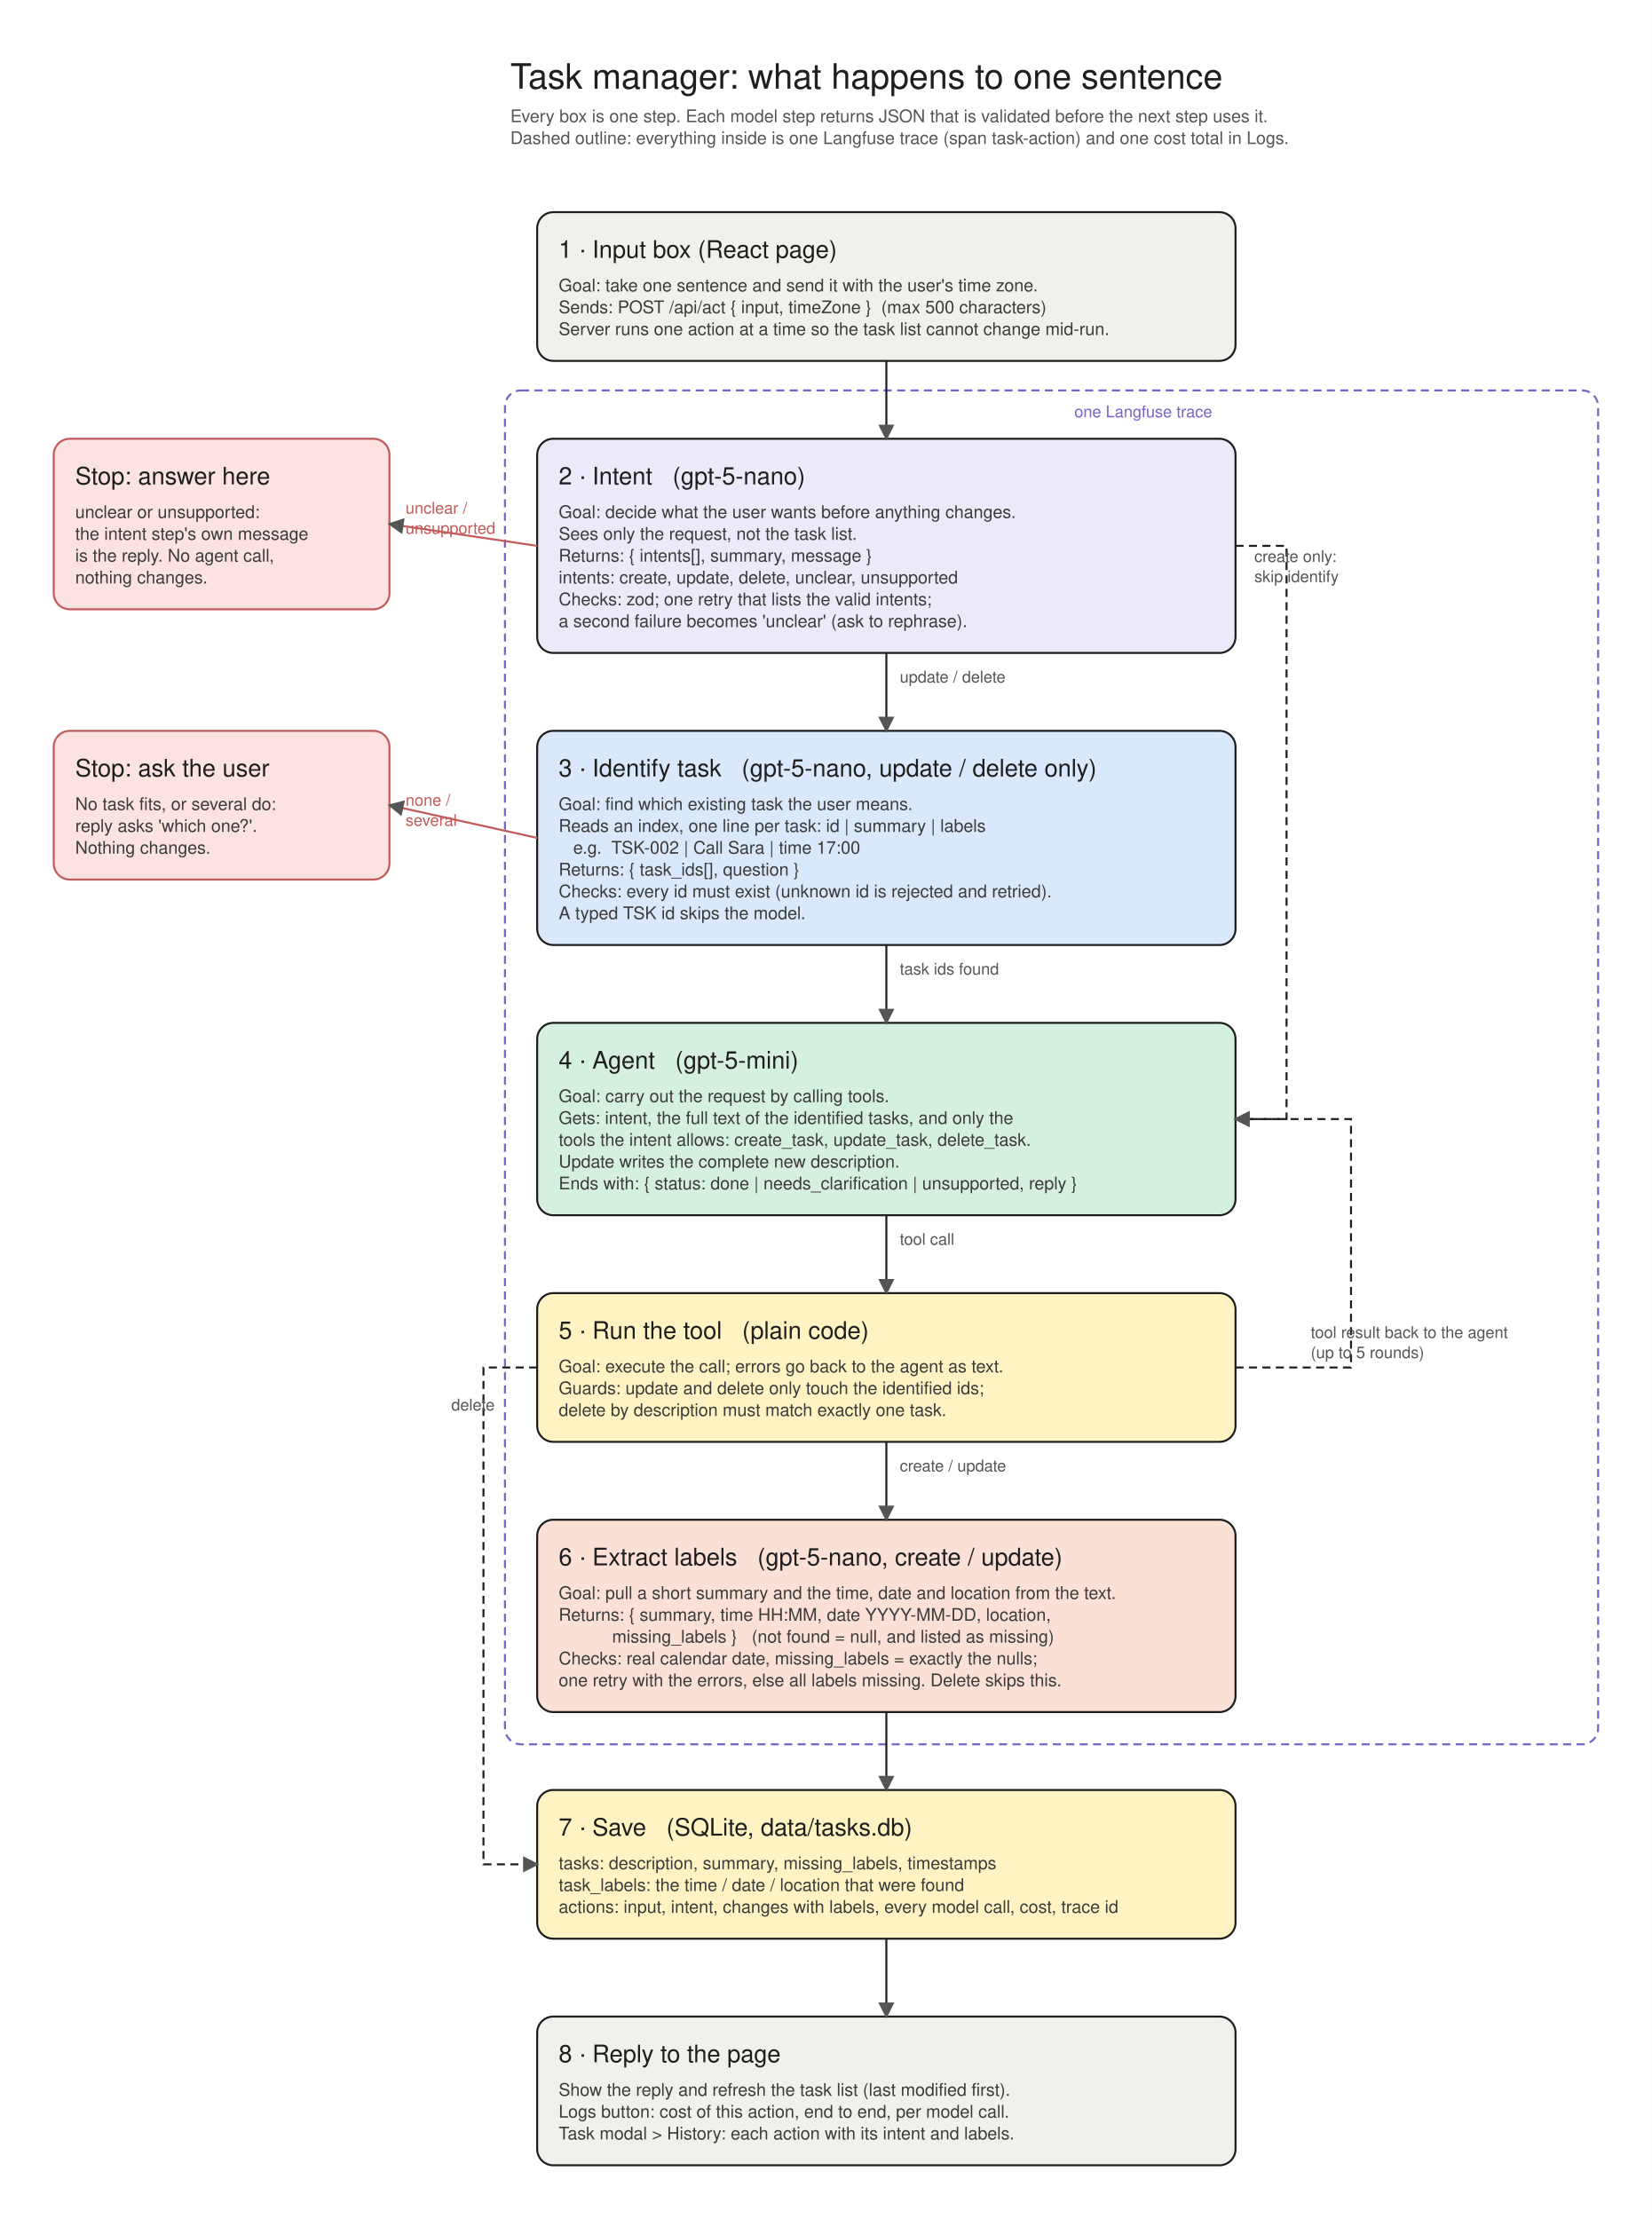
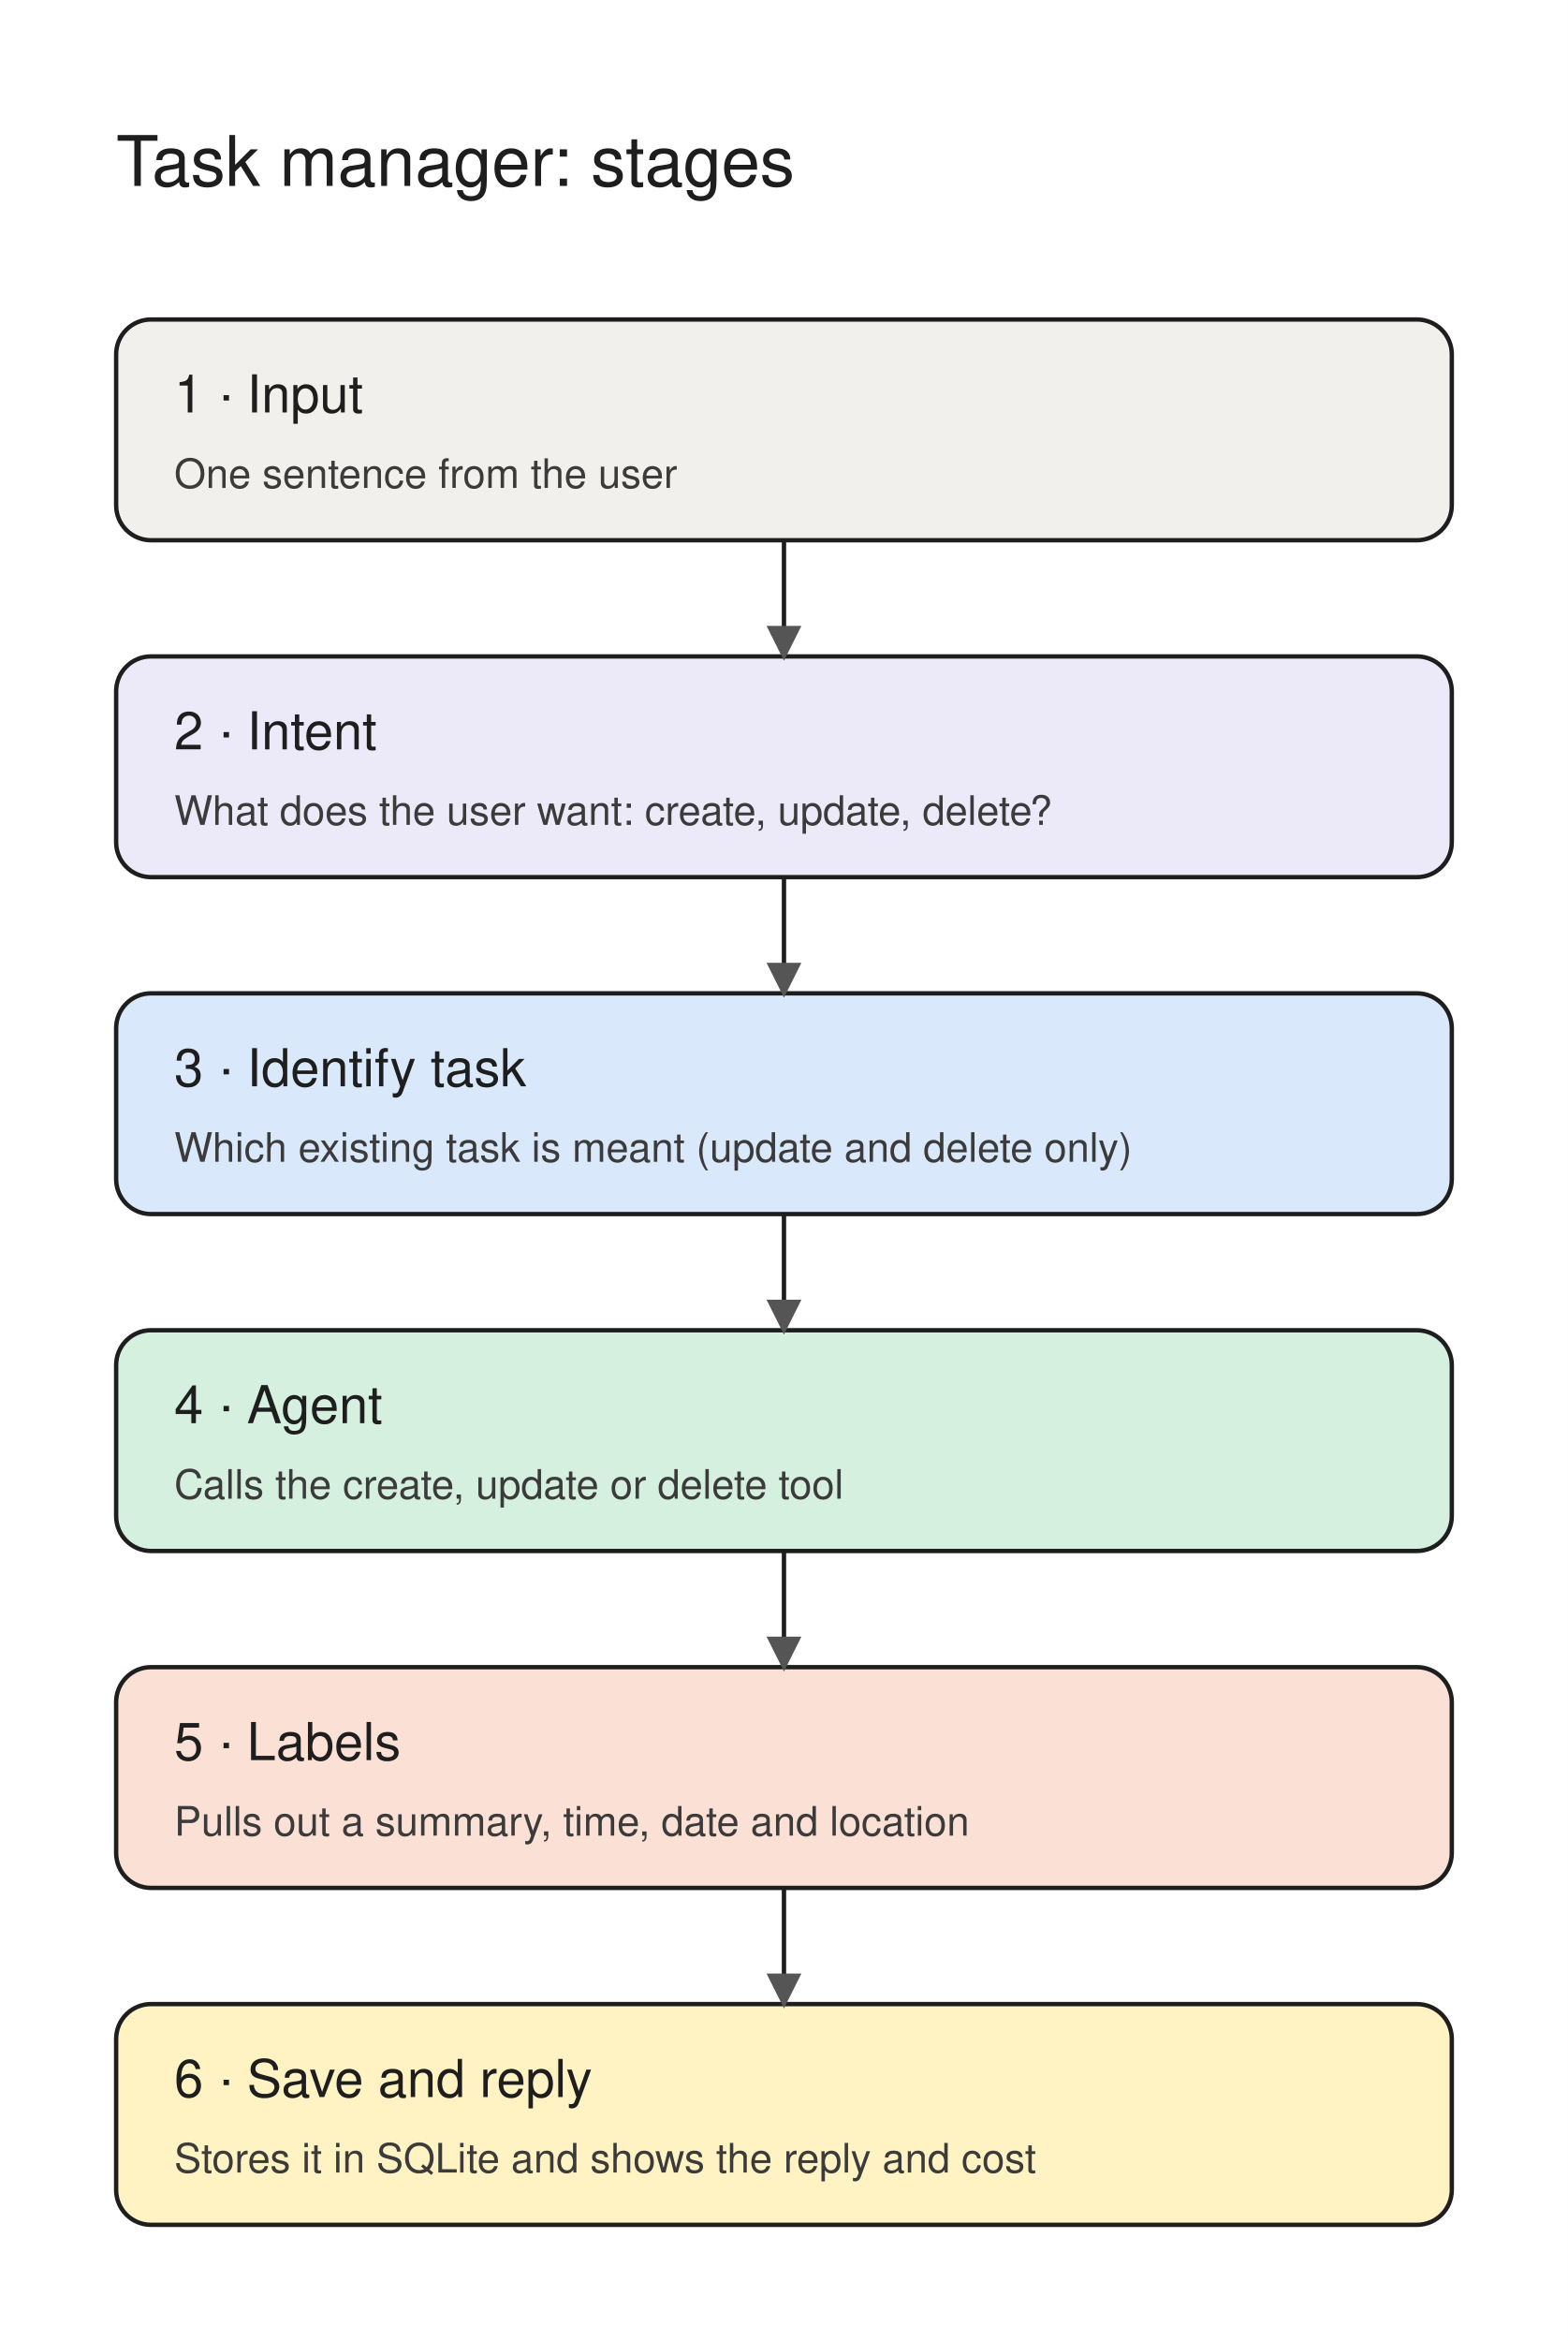
- <svg xmlns="http://www.w3.org/2000/svg" viewBox="-80 -158 1230 1652.5" width="1230" height="1652.5">
+ <svg xmlns="http://www.w3.org/2000/svg" viewBox="-40 -110 540 806" width="540" height="806">
  <defs>
    <marker id="a" markerWidth="8" markerHeight="8" refX="7" refY="4" orient="auto">
      <path d="M0,0 L8,4 L0,8 z" fill="#555" />
    </marker>
  </defs>
-   <rect x="-80" y="-158" width="100%" height="100%" fill="#fff" />
-   <rect x="296" y="132.75" width="814" height="1008.25" rx="12" fill="transparent" stroke="#7b61c9" stroke-width="1.5" stroke-dasharray="6 4" />
-   <text x="300" y="-92" font-size="26" fill="#1e1e1e" font-family="Helvetica, Arial, sans-serif" xml:space="preserve">Task manager: what happens to one sentence</text>
-   <text x="300" y="-67" font-size="13" fill="#555555" font-family="Helvetica, Arial, sans-serif" xml:space="preserve">Every box is one step. Each model step returns JSON that is validated before the next step uses it.</text>
-   <text x="300" y="-50.75" font-size="13" fill="#555555" font-family="Helvetica, Arial, sans-serif" xml:space="preserve">Dashed outline: everything inside is one Langfuse trace (span task-action) and one cost total in Logs.</text>
-   <rect x="320" y="0" width="520" height="110.75" rx="12" fill="#f1f0ec" stroke="#1e1e1e" stroke-width="1.5" />
-   <text x="336" y="34" font-size="18" fill="#1e1e1e" font-family="Helvetica, Arial, sans-serif" xml:space="preserve">1 · Input box (React page)</text>
-   <text x="336" y="59" font-size="13" fill="#3b3b3b" font-family="Helvetica, Arial, sans-serif" xml:space="preserve">Goal: take one sentence and send it with the user's time zone.</text>
-   <text x="336" y="75.25" font-size="13" fill="#3b3b3b" font-family="Helvetica, Arial, sans-serif" xml:space="preserve">Sends: POST /api/act { input, timeZone }  (max 500 characters)</text>
-   <text x="336" y="91.5" font-size="13" fill="#3b3b3b" font-family="Helvetica, Arial, sans-serif" xml:space="preserve">Server runs one action at a time so the task list cannot change mid-run.</text>
-   <rect x="320" y="168.75" width="520" height="159.5" rx="12" fill="#ece9f8" stroke="#1e1e1e" stroke-width="1.5" />
-   <text x="336" y="202.75" font-size="18" fill="#1e1e1e" font-family="Helvetica, Arial, sans-serif" xml:space="preserve">2 · Intent   (gpt-5-nano)</text>
-   <text x="336" y="227.75" font-size="13" fill="#3b3b3b" font-family="Helvetica, Arial, sans-serif" xml:space="preserve">Goal: decide what the user wants before anything changes.</text>
-   <text x="336" y="244" font-size="13" fill="#3b3b3b" font-family="Helvetica, Arial, sans-serif" xml:space="preserve">Sees only the request, not the task list.</text>
-   <text x="336" y="260.25" font-size="13" fill="#3b3b3b" font-family="Helvetica, Arial, sans-serif" xml:space="preserve">Returns: { intents[], summary, message }</text>
-   <text x="336" y="276.5" font-size="13" fill="#3b3b3b" font-family="Helvetica, Arial, sans-serif" xml:space="preserve">intents: create, update, delete, unclear, unsupported</text>
-   <text x="336" y="292.75" font-size="13" fill="#3b3b3b" font-family="Helvetica, Arial, sans-serif" xml:space="preserve">Checks: zod; one retry that lists the valid intents;</text>
-   <text x="336" y="309" font-size="13" fill="#3b3b3b" font-family="Helvetica, Arial, sans-serif" xml:space="preserve">a second failure becomes 'unclear' (ask to rephrase).</text>
-   <rect x="320" y="386.25" width="520" height="159.5" rx="12" fill="#d9e8fb" stroke="#1e1e1e" stroke-width="1.5" />
-   <text x="336" y="420.25" font-size="18" fill="#1e1e1e" font-family="Helvetica, Arial, sans-serif" xml:space="preserve">3 · Identify task   (gpt-5-nano, update / delete only)</text>
-   <text x="336" y="445.25" font-size="13" fill="#3b3b3b" font-family="Helvetica, Arial, sans-serif" xml:space="preserve">Goal: find which existing task the user means.</text>
-   <text x="336" y="461.5" font-size="13" fill="#3b3b3b" font-family="Helvetica, Arial, sans-serif" xml:space="preserve">Reads an index, one line per task: id | summary | labels</text>
-   <text x="336" y="477.75" font-size="13" fill="#3b3b3b" font-family="Helvetica, Arial, sans-serif" xml:space="preserve">   e.g.  TSK-002 | Call Sara | time 17:00</text>
-   <text x="336" y="494" font-size="13" fill="#3b3b3b" font-family="Helvetica, Arial, sans-serif" xml:space="preserve">Returns: { task_ids[], question }</text>
-   <text x="336" y="510.25" font-size="13" fill="#3b3b3b" font-family="Helvetica, Arial, sans-serif" xml:space="preserve">Checks: every id must exist (unknown id is rejected and retried).</text>
-   <text x="336" y="526.5" font-size="13" fill="#3b3b3b" font-family="Helvetica, Arial, sans-serif" xml:space="preserve">A typed TSK id skips the model.</text>
-   <rect x="320" y="603.75" width="520" height="143.25" rx="12" fill="#d6f0e0" stroke="#1e1e1e" stroke-width="1.5" />
-   <text x="336" y="637.75" font-size="18" fill="#1e1e1e" font-family="Helvetica, Arial, sans-serif" xml:space="preserve">4 · Agent   (gpt-5-mini)</text>
-   <text x="336" y="662.75" font-size="13" fill="#3b3b3b" font-family="Helvetica, Arial, sans-serif" xml:space="preserve">Goal: carry out the request by calling tools.</text>
-   <text x="336" y="679" font-size="13" fill="#3b3b3b" font-family="Helvetica, Arial, sans-serif" xml:space="preserve">Gets: intent, the full text of the identified tasks, and only the</text>
-   <text x="336" y="695.25" font-size="13" fill="#3b3b3b" font-family="Helvetica, Arial, sans-serif" xml:space="preserve">tools the intent allows: create_task, update_task, delete_task.</text>
-   <text x="336" y="711.5" font-size="13" fill="#3b3b3b" font-family="Helvetica, Arial, sans-serif" xml:space="preserve">Update writes the complete new description.</text>
-   <text x="336" y="727.75" font-size="13" fill="#3b3b3b" font-family="Helvetica, Arial, sans-serif" xml:space="preserve">Ends with: { status: done | needs_clarification | unsupported, reply }</text>
-   <rect x="320" y="805" width="520" height="110.75" rx="12" fill="#fff3c4" stroke="#1e1e1e" stroke-width="1.5" />
-   <text x="336" y="839" font-size="18" fill="#1e1e1e" font-family="Helvetica, Arial, sans-serif" xml:space="preserve">5 · Run the tool   (plain code)</text>
-   <text x="336" y="864" font-size="13" fill="#3b3b3b" font-family="Helvetica, Arial, sans-serif" xml:space="preserve">Goal: execute the call; errors go back to the agent as text.</text>
-   <text x="336" y="880.25" font-size="13" fill="#3b3b3b" font-family="Helvetica, Arial, sans-serif" xml:space="preserve">Guards: update and delete only touch the identified ids;</text>
-   <text x="336" y="896.5" font-size="13" fill="#3b3b3b" font-family="Helvetica, Arial, sans-serif" xml:space="preserve">delete by description must match exactly one task.</text>
-   <rect x="320" y="973.75" width="520" height="143.25" rx="12" fill="#fbe0d6" stroke="#1e1e1e" stroke-width="1.5" />
-   <text x="336" y="1007.75" font-size="18" fill="#1e1e1e" font-family="Helvetica, Arial, sans-serif" xml:space="preserve">6 · Extract labels   (gpt-5-nano, create / update)</text>
-   <text x="336" y="1032.75" font-size="13" fill="#3b3b3b" font-family="Helvetica, Arial, sans-serif" xml:space="preserve">Goal: pull a short summary and the time, date and location from the text.</text>
-   <text x="336" y="1049" font-size="13" fill="#3b3b3b" font-family="Helvetica, Arial, sans-serif" xml:space="preserve">Returns: { summary, time HH:MM, date YYYY-MM-DD, location,</text>
-   <text x="336" y="1065.25" font-size="13" fill="#3b3b3b" font-family="Helvetica, Arial, sans-serif" xml:space="preserve">           missing_labels }   (not found = null, and listed as missing)</text>
-   <text x="336" y="1081.5" font-size="13" fill="#3b3b3b" font-family="Helvetica, Arial, sans-serif" xml:space="preserve">Checks: real calendar date, missing_labels = exactly the nulls;</text>
-   <text x="336" y="1097.75" font-size="13" fill="#3b3b3b" font-family="Helvetica, Arial, sans-serif" xml:space="preserve">one retry with the errors, else all labels missing. Delete skips this.</text>
-   <rect x="320" y="1175" width="520" height="110.75" rx="12" fill="#fff3c4" stroke="#1e1e1e" stroke-width="1.5" />
-   <text x="336" y="1209" font-size="18" fill="#1e1e1e" font-family="Helvetica, Arial, sans-serif" xml:space="preserve">7 · Save   (SQLite, data/tasks.db)</text>
-   <text x="336" y="1234" font-size="13" fill="#3b3b3b" font-family="Helvetica, Arial, sans-serif" xml:space="preserve">tasks: description, summary, missing_labels, timestamps</text>
-   <text x="336" y="1250.25" font-size="13" fill="#3b3b3b" font-family="Helvetica, Arial, sans-serif" xml:space="preserve">task_labels: the time / date / location that were found</text>
-   <text x="336" y="1266.5" font-size="13" fill="#3b3b3b" font-family="Helvetica, Arial, sans-serif" xml:space="preserve">actions: input, intent, changes with labels, every model call, cost, trace id</text>
-   <rect x="320" y="1343.75" width="520" height="110.75" rx="12" fill="#f1f0ec" stroke="#1e1e1e" stroke-width="1.5" />
-   <text x="336" y="1377.75" font-size="18" fill="#1e1e1e" font-family="Helvetica, Arial, sans-serif" xml:space="preserve">8 · Reply to the page</text>
-   <text x="336" y="1402.75" font-size="13" fill="#3b3b3b" font-family="Helvetica, Arial, sans-serif" xml:space="preserve">Show the reply and refresh the task list (last modified first).</text>
-   <text x="336" y="1419" font-size="13" fill="#3b3b3b" font-family="Helvetica, Arial, sans-serif" xml:space="preserve">Logs button: cost of this action, end to end, per model call.</text>
-   <text x="336" y="1435.25" font-size="13" fill="#3b3b3b" font-family="Helvetica, Arial, sans-serif" xml:space="preserve">Task modal &gt; History: each action with its intent and labels.</text>
-   <rect x="-40" y="168.75" width="250" height="127" rx="12" fill="#fde2e2" stroke="#c25b5b" stroke-width="1.5" />
-   <text x="-24" y="202.75" font-size="18" fill="#1e1e1e" font-family="Helvetica, Arial, sans-serif" xml:space="preserve">Stop: answer here</text>
-   <text x="-24" y="227.75" font-size="13" fill="#3b3b3b" font-family="Helvetica, Arial, sans-serif" xml:space="preserve">unclear or unsupported:</text>
-   <text x="-24" y="244" font-size="13" fill="#3b3b3b" font-family="Helvetica, Arial, sans-serif" xml:space="preserve">the intent step's own message</text>
-   <text x="-24" y="260.25" font-size="13" fill="#3b3b3b" font-family="Helvetica, Arial, sans-serif" xml:space="preserve">is the reply. No agent call,</text>
-   <text x="-24" y="276.5" font-size="13" fill="#3b3b3b" font-family="Helvetica, Arial, sans-serif" xml:space="preserve">nothing changes.</text>
-   <rect x="-40" y="386.25" width="250" height="110.75" rx="12" fill="#fde2e2" stroke="#c25b5b" stroke-width="1.5" />
-   <text x="-24" y="420.25" font-size="18" fill="#1e1e1e" font-family="Helvetica, Arial, sans-serif" xml:space="preserve">Stop: ask the user</text>
-   <text x="-24" y="445.25" font-size="13" fill="#3b3b3b" font-family="Helvetica, Arial, sans-serif" xml:space="preserve">No task fits, or several do:</text>
-   <text x="-24" y="461.5" font-size="13" fill="#3b3b3b" font-family="Helvetica, Arial, sans-serif" xml:space="preserve">reply asks 'which one?'.</text>
-   <text x="-24" y="477.75" font-size="13" fill="#3b3b3b" font-family="Helvetica, Arial, sans-serif" xml:space="preserve">Nothing changes.</text>
-   <text x="720" y="152.75" font-size="12" fill="#7b61c9" font-family="Helvetica, Arial, sans-serif" xml:space="preserve">one Langfuse trace</text>
-   <polyline points="580,110.75 580,168.75" fill="none" stroke="#1e1e1e" stroke-width="1.5" marker-end="url(#a)" />
-   <polyline points="580,328.25 580,386.25" fill="none" stroke="#1e1e1e" stroke-width="1.5" marker-end="url(#a)" />
-   <text x="590" y="350.25" font-size="12" fill="#555555" font-family="Helvetica, Arial, sans-serif" xml:space="preserve">update / delete</text>
-   <polyline points="580,545.75 580,603.75" fill="none" stroke="#1e1e1e" stroke-width="1.5" marker-end="url(#a)" />
-   <text x="590" y="567.75" font-size="12" fill="#555555" font-family="Helvetica, Arial, sans-serif" xml:space="preserve">task ids found</text>
-   <polyline points="580,747 580,805" fill="none" stroke="#1e1e1e" stroke-width="1.5" marker-end="url(#a)" />
-   <text x="590" y="769" font-size="12" fill="#555555" font-family="Helvetica, Arial, sans-serif" xml:space="preserve">tool call</text>
-   <polyline points="580,915.75 580,973.75" fill="none" stroke="#1e1e1e" stroke-width="1.5" marker-end="url(#a)" />
-   <text x="590" y="937.75" font-size="12" fill="#555555" font-family="Helvetica, Arial, sans-serif" xml:space="preserve">create / update</text>
-   <polyline points="580,1117 580,1175" fill="none" stroke="#1e1e1e" stroke-width="1.5" marker-end="url(#a)" />
-   <polyline points="580,1285.75 580,1343.75" fill="none" stroke="#1e1e1e" stroke-width="1.5" marker-end="url(#a)" />
-   <polyline points="320,248.5 210,232.25" fill="none" stroke="#c25b5b" stroke-width="1.5" marker-end="url(#a)" />
-   <text x="222" y="224.5" font-size="12" fill="#c25b5b" font-family="Helvetica, Arial, sans-serif" xml:space="preserve">unclear /</text>
-   <text x="222" y="239.5" font-size="12" fill="#c25b5b" font-family="Helvetica, Arial, sans-serif" xml:space="preserve">unsupported</text>
-   <polyline points="320,466 210,441.625" fill="none" stroke="#c25b5b" stroke-width="1.5" marker-end="url(#a)" />
-   <text x="222" y="442" font-size="12" fill="#c25b5b" font-family="Helvetica, Arial, sans-serif" xml:space="preserve">none /</text>
-   <text x="222" y="457" font-size="12" fill="#c25b5b" font-family="Helvetica, Arial, sans-serif" xml:space="preserve">several</text>
-   <polyline points="840,248.5 878,248.5 878,675.375 840,675.375" fill="none" stroke="#1e1e1e" stroke-width="1.5" marker-end="url(#a)" stroke-dasharray="6 4" />
-   <text x="854" y="260.5" font-size="12" fill="#555555" font-family="Helvetica, Arial, sans-serif" xml:space="preserve">create only:</text>
-   <text x="854" y="275.5" font-size="12" fill="#555555" font-family="Helvetica, Arial, sans-serif" xml:space="preserve">skip identify</text>
-   <polyline points="840,860.375 926,860.375 926,675.375 840,675.375" fill="none" stroke="#1e1e1e" stroke-width="1.5" marker-end="url(#a)" stroke-dasharray="6 4" />
-   <text x="896" y="838.375" font-size="12" fill="#555555" font-family="Helvetica, Arial, sans-serif" xml:space="preserve">tool result back to the agent</text>
-   <text x="896" y="853.375" font-size="12" fill="#555555" font-family="Helvetica, Arial, sans-serif" xml:space="preserve">(up to 5 rounds)</text>
-   <polyline points="320,860.375 280,860.375 280,1230.375 320,1230.375" fill="none" stroke="#1e1e1e" stroke-width="1.5" marker-end="url(#a)" stroke-dasharray="6 4" />
-   <text x="256" y="892.375" font-size="12" fill="#555555" font-family="Helvetica, Arial, sans-serif" xml:space="preserve">delete</text>
+   <rect x="-40" y="-110" width="100%" height="100%" fill="#fff" />
+   <text x="0" y="-46" font-size="24" fill="#1e1e1e" font-family="Helvetica, Arial, sans-serif" xml:space="preserve">Task manager: stages</text>
+   <rect x="0" y="0" width="460" height="76" rx="12" fill="#f1f0ec" stroke="#1e1e1e" stroke-width="1.5" />
+   <text x="20" y="32" font-size="18" fill="#1e1e1e" font-family="Helvetica, Arial, sans-serif" xml:space="preserve">1 · Input</text>
+   <text x="20" y="58" font-size="14" fill="#3b3b3b" font-family="Helvetica, Arial, sans-serif" xml:space="preserve">One sentence from the user</text>
+   <rect x="0" y="116" width="460" height="76" rx="12" fill="#ece9f8" stroke="#1e1e1e" stroke-width="1.5" />
+   <text x="20" y="148" font-size="18" fill="#1e1e1e" font-family="Helvetica, Arial, sans-serif" xml:space="preserve">2 · Intent</text>
+   <text x="20" y="174" font-size="14" fill="#3b3b3b" font-family="Helvetica, Arial, sans-serif" xml:space="preserve">What does the user want: create, update, delete?</text>
+   <rect x="0" y="232" width="460" height="76" rx="12" fill="#d9e8fb" stroke="#1e1e1e" stroke-width="1.5" />
+   <text x="20" y="264" font-size="18" fill="#1e1e1e" font-family="Helvetica, Arial, sans-serif" xml:space="preserve">3 · Identify task</text>
+   <text x="20" y="290" font-size="14" fill="#3b3b3b" font-family="Helvetica, Arial, sans-serif" xml:space="preserve">Which existing task is meant (update and delete only)</text>
+   <rect x="0" y="348" width="460" height="76" rx="12" fill="#d6f0e0" stroke="#1e1e1e" stroke-width="1.5" />
+   <text x="20" y="380" font-size="18" fill="#1e1e1e" font-family="Helvetica, Arial, sans-serif" xml:space="preserve">4 · Agent</text>
+   <text x="20" y="406" font-size="14" fill="#3b3b3b" font-family="Helvetica, Arial, sans-serif" xml:space="preserve">Calls the create, update or delete tool</text>
+   <rect x="0" y="464" width="460" height="76" rx="12" fill="#fbe0d6" stroke="#1e1e1e" stroke-width="1.5" />
+   <text x="20" y="496" font-size="18" fill="#1e1e1e" font-family="Helvetica, Arial, sans-serif" xml:space="preserve">5 · Labels</text>
+   <text x="20" y="522" font-size="14" fill="#3b3b3b" font-family="Helvetica, Arial, sans-serif" xml:space="preserve">Pulls out a summary, time, date and location</text>
+   <rect x="0" y="580" width="460" height="76" rx="12" fill="#fff3c4" stroke="#1e1e1e" stroke-width="1.5" />
+   <text x="20" y="612" font-size="18" fill="#1e1e1e" font-family="Helvetica, Arial, sans-serif" xml:space="preserve">6 · Save and reply</text>
+   <text x="20" y="638" font-size="14" fill="#3b3b3b" font-family="Helvetica, Arial, sans-serif" xml:space="preserve">Stores it in SQLite and shows the reply and cost</text>
+   <polyline points="230,76 230,116" fill="none" stroke="#1e1e1e" stroke-width="1.5" marker-end="url(#a)" />
+   <polyline points="230,192 230,232" fill="none" stroke="#1e1e1e" stroke-width="1.5" marker-end="url(#a)" />
+   <polyline points="230,308 230,348" fill="none" stroke="#1e1e1e" stroke-width="1.5" marker-end="url(#a)" />
+   <polyline points="230,424 230,464" fill="none" stroke="#1e1e1e" stroke-width="1.5" marker-end="url(#a)" />
+   <polyline points="230,540 230,580" fill="none" stroke="#1e1e1e" stroke-width="1.5" marker-end="url(#a)" />
</svg>
